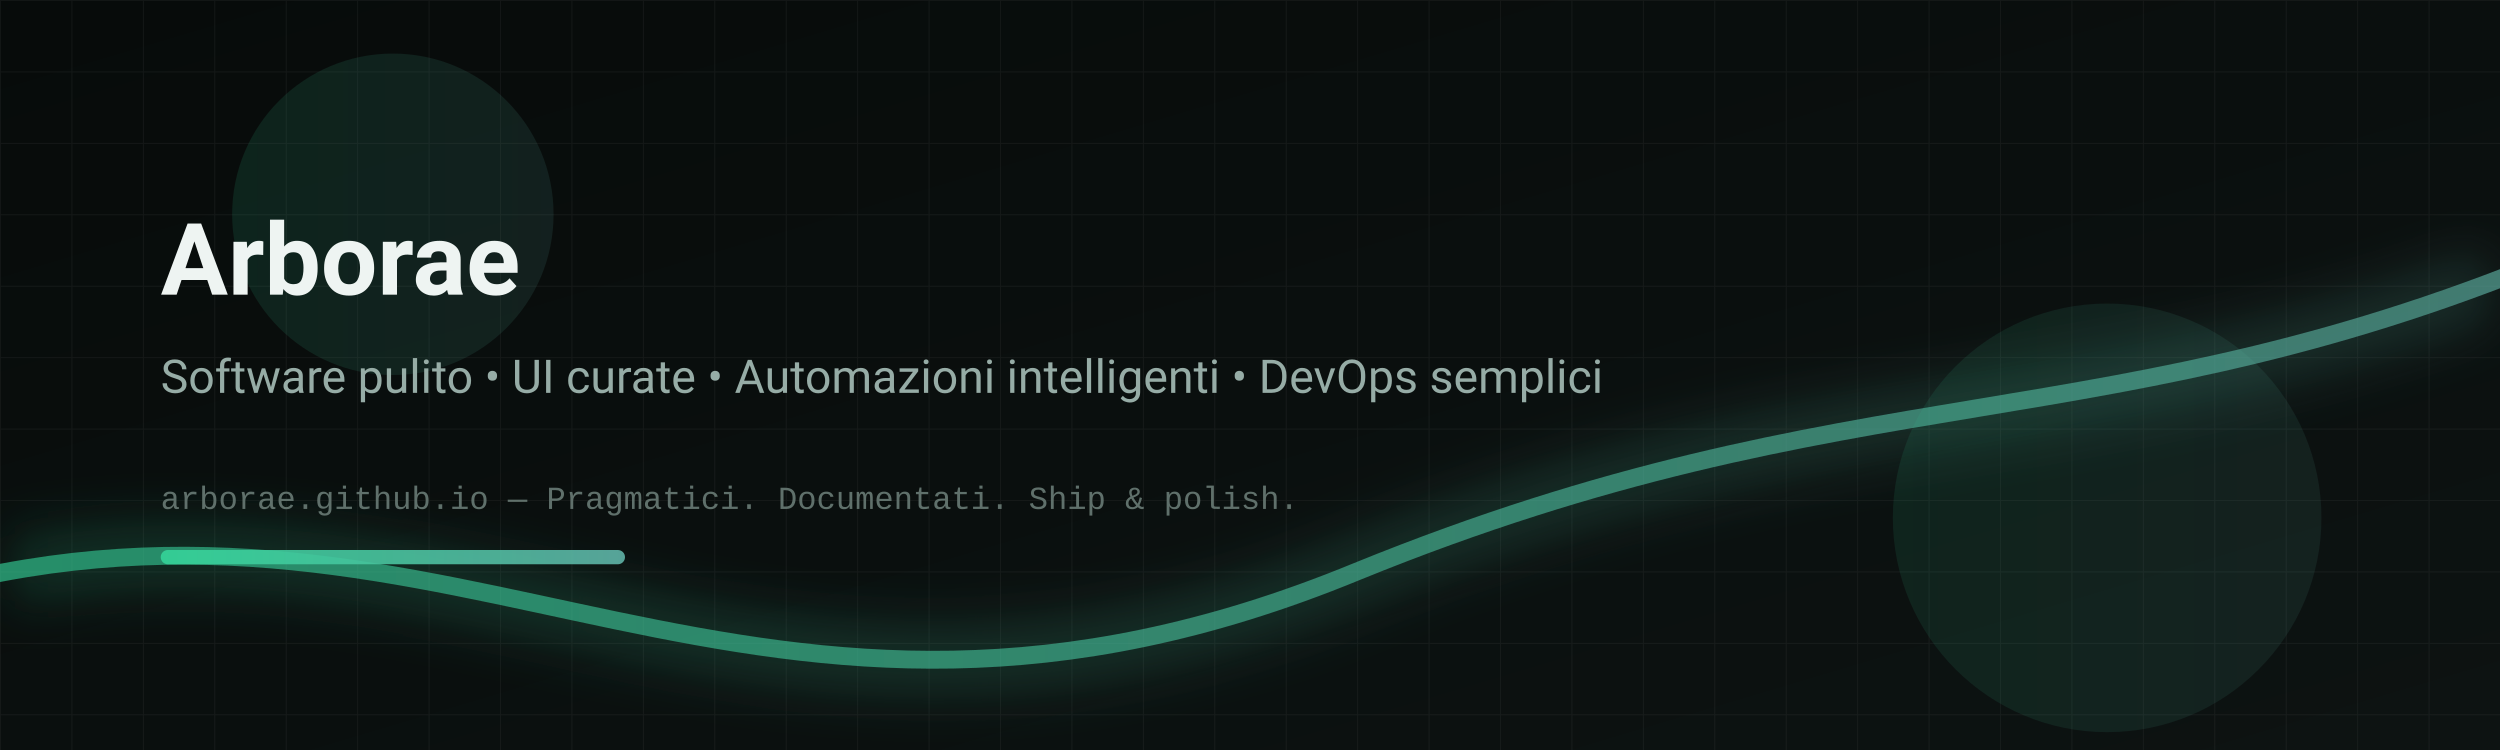
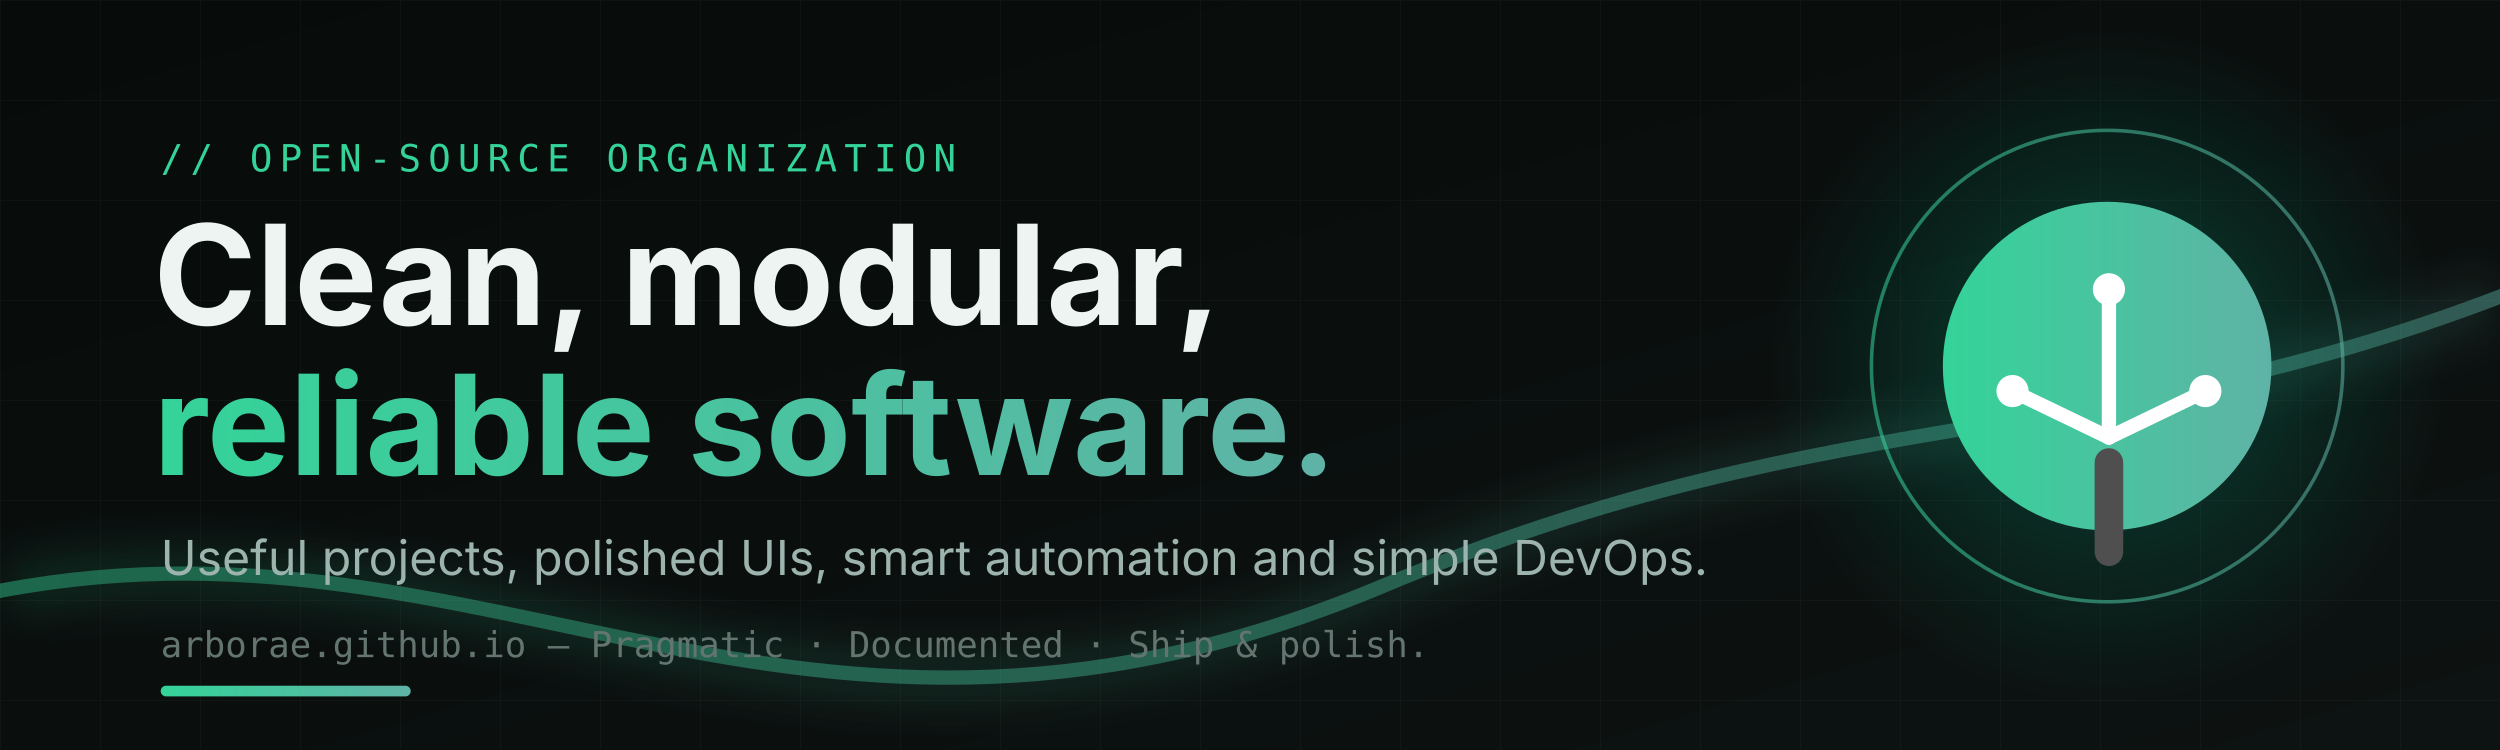
<svg xmlns="http://www.w3.org/2000/svg" width="1400" height="420" viewBox="0 0 1400 420">
  <defs>
    <linearGradient id="bg" x1="0" x2="1" y1="0" y2="1">
      <stop offset="0" stop-color="#070b0a" />
      <stop offset="1" stop-color="#0d1312" />
    </linearGradient>
    <linearGradient id="acc" x1="0" x2="1" y1="0" y2="0">
      <stop offset="0" stop-color="#34d399" />
      <stop offset="1" stop-color="#5fb3a6" />
    </linearGradient>
+     <radialGradient id="halo" cx="0.5" cy="0.5" r="0.5">
+       <stop offset="0" stop-color="#00b585" stop-opacity="0.30" />
+       <stop offset="1" stop-color="#00b585" stop-opacity="0" />
+     </radialGradient>
    <filter id="glow" x="-30%" y="-30%" width="160%" height="160%">
-       <feGaussianBlur stdDeviation="18" result="b" />
+       <feGaussianBlur stdDeviation="14" result="b" />
      <feMerge>
        <feMergeNode in="b" />
        <feMergeNode in="SourceGraphic" />
      </feMerge>
    </filter>
-     <pattern id="grid" width="40" height="40" patternUnits="userSpaceOnUse">
-       <path d="M40 0H0V40" fill="none" stroke="#ffffff" stroke-opacity="0.05" />
+     <pattern id="grid" width="56" height="56" patternUnits="userSpaceOnUse">
+       <path d="M56 0H0V56" fill="none" stroke="#ffffff" stroke-opacity="0.035" />
    </pattern>
  </defs>
  <rect width="1400" height="420" fill="url(#bg)" />
  <rect width="1400" height="420" fill="url(#grid)" />
-   <path d="M-40 330 C 260 250, 420 460, 760 320 C 1040 206, 1180 250, 1440 140" stroke="url(#acc)" stroke-width="10" fill="none" opacity="0.65" filter="url(#glow)" />
-   <circle cx="220" cy="120" r="90" fill="url(#acc)" opacity="0.12" />
-   <circle cx="1180" cy="290" r="120" fill="url(#acc)" opacity="0.1" />
-   <text x="90" y="165" font-family="ui-sans-serif, system-ui, -apple-system, Segoe UI, Roboto, Ubuntu, Cantarell, Noto Sans, Helvetica, Arial" font-size="56" fill="#eef4f2" font-weight="700">Arborae</text>
-   <text x="90" y="220" font-family="ui-sans-serif, system-ui, -apple-system, Segoe UI, Roboto, Ubuntu, Cantarell, Noto Sans, Helvetica, Arial" font-size="26" fill="#9db3ad" opacity="0.95">Software pulito • UI curate • Automazioni intelligenti • DevOps semplici</text>
-   <text x="90" y="285" font-family="ui-monospace, SFMono-Regular, Menlo, Monaco, Consolas, Liberation Mono, Courier New, monospace" font-size="18" fill="#64756f" opacity="0.95">arborae.github.io — Pragmatici. Documentati. Ship &amp; polish.</text>
-   <rect x="90" y="308" width="260" height="8" rx="4" fill="url(#acc)" opacity="0.9" />
+   <path d="M-40 340 C 260 260, 430 470, 770 330 C 1040 216, 1180 260, 1440 150" stroke="url(#acc)" stroke-width="8" fill="none" opacity="0.45" filter="url(#glow)" />
+   <g>
+     <circle cx="1180" cy="205" r="190" fill="url(#halo)" />
+     <circle cx="1180" cy="205" r="132" fill="none" stroke="url(#acc)" stroke-width="2" opacity="0.55" />
+     <circle cx="1180" cy="205" r="92" fill="url(#acc)" />
+     <g stroke="#ffffff" stroke-width="8" stroke-linecap="round">
+       <line x1="1181" y1="162" x2="1181" y2="245" />
+       <line x1="1127" y1="219" x2="1181" y2="245" />
+       <line x1="1235" y1="219" x2="1181" y2="245" />
+     </g>
+     <g fill="#ffffff">
+       <circle cx="1181" cy="162" r="9" />
+       <circle cx="1127" cy="219" r="9" />
+       <circle cx="1235" cy="219" r="9" />
+     </g>
+     <rect x="1173" y="251" width="16" height="66" rx="8" fill="#4f4f4f" />
+   </g>
+   <text x="90" y="96" font-family="ui-monospace, SFMono-Regular, Menlo, Monaco, Consolas, monospace" font-size="21" letter-spacing="4" fill="#34d399">// OPEN-SOURCE ORGANIZATION</text>
+   <text x="86" y="182" font-family="'Space Grotesk', Inter, ui-sans-serif, system-ui, Segoe UI, Roboto, sans-serif" font-size="78" font-weight="700" fill="#eef4f2">Clean, modular,</text>
+   <text x="86" y="266" font-family="'Space Grotesk', Inter, ui-sans-serif, system-ui, Segoe UI, Roboto, sans-serif" font-size="78" font-weight="700" fill="url(#acc)">reliable software.</text>
+   <text x="90" y="322" font-family="Inter, ui-sans-serif, system-ui, Segoe UI, Roboto, sans-serif" font-size="27" fill="#9db3ad">Useful projects, polished UIs, smart automation and simple DevOps.</text>
+   <text x="90" y="368" font-family="ui-monospace, SFMono-Regular, Menlo, Monaco, Consolas, monospace" font-size="20" fill="#64756f">arborae.github.io — Pragmatic · Documented · Ship &amp; polish.</text>
+   <rect x="90" y="384" width="140" height="6" rx="3" fill="url(#acc)" />
</svg>
